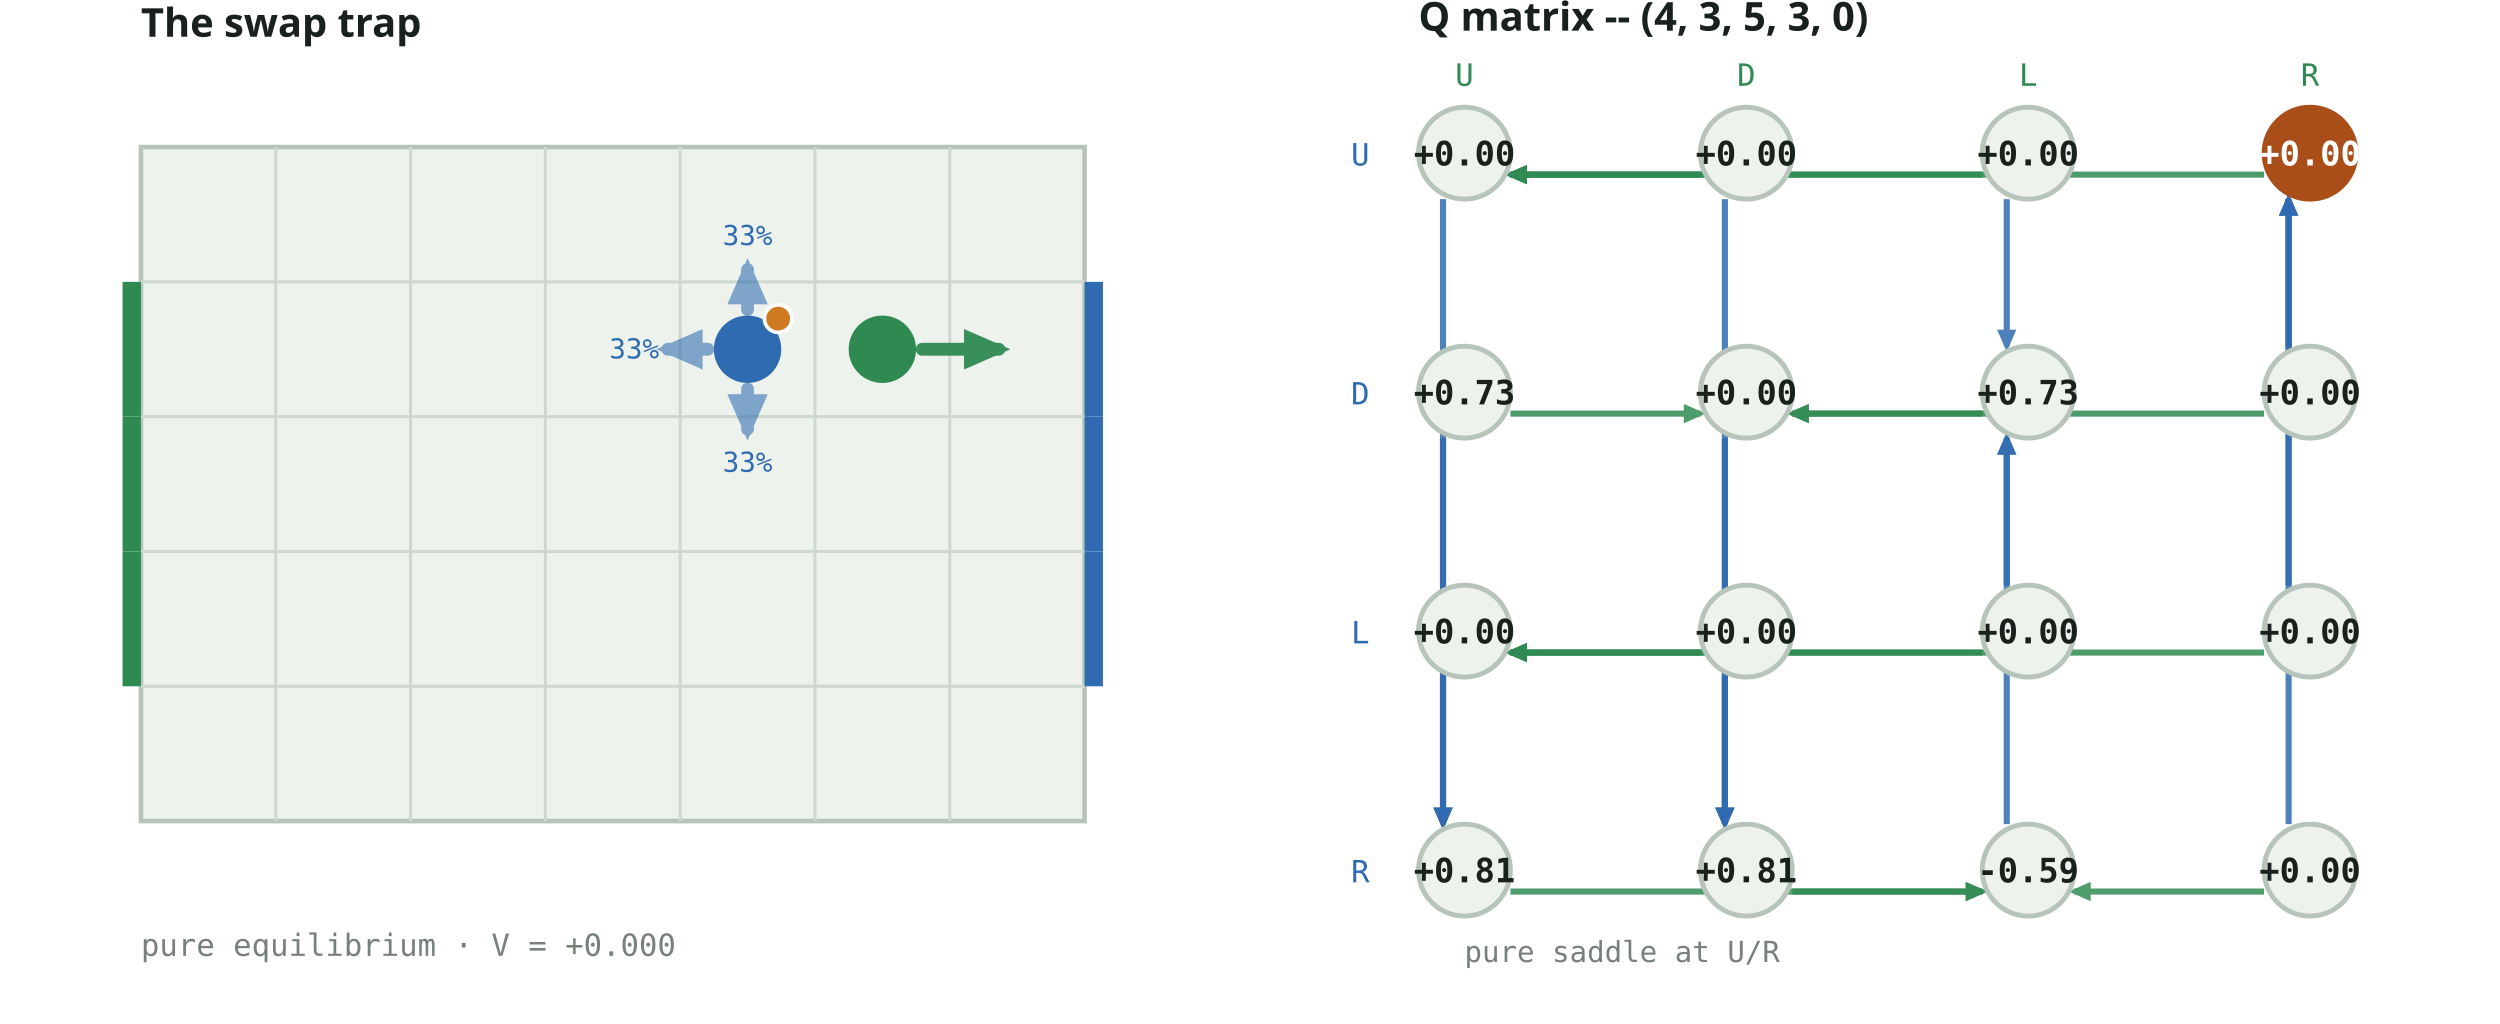
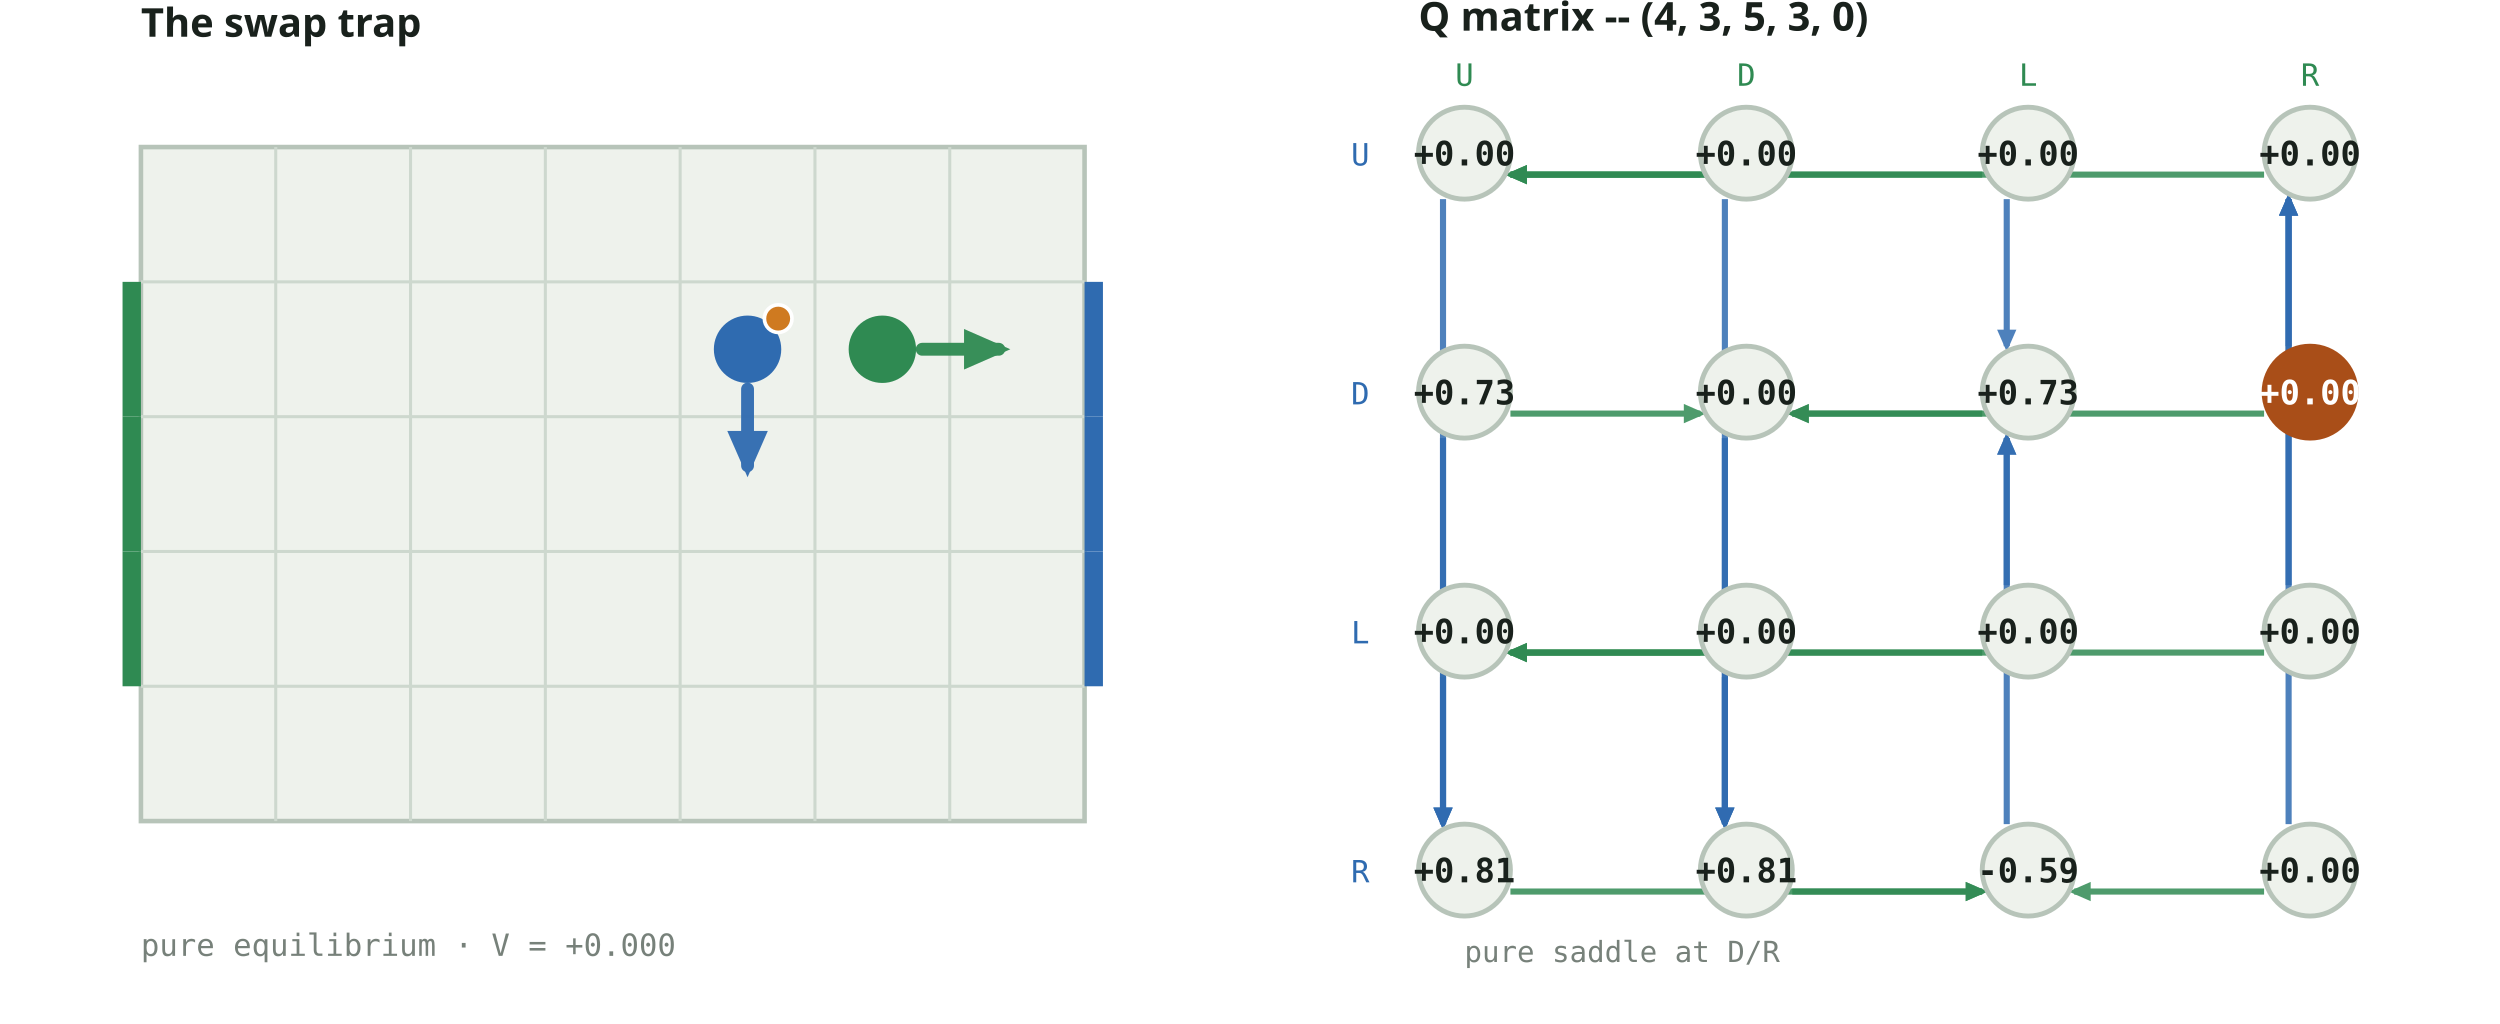
<svg xmlns="http://www.w3.org/2000/svg" viewBox="0 0 816 334" role="img" aria-label="panel">
  <g transform="translate(16.0 18.0)">
    <clipPath id="pnl0">
      <rect x="-16.0" y="-16.0" width="400.0" height="330.0" />
    </clipPath>
    <g clip-path="url(#pnl0)">
      <defs>
        <marker id="ah-2f6bb0" viewBox="0 0 8 8" refX="6" refY="4" markerWidth="3.6" markerHeight="3.6" orient="auto">
          <path d="M0 0.5 L8 4 L0 7.5 z" fill="var(--p0, #2f6bb0)" />
        </marker>
        <marker id="ah-2f8a52" viewBox="0 0 8 8" refX="6" refY="4" markerWidth="3.6" markerHeight="3.6" orient="auto">
          <path d="M0 0.5 L8 4 L0 7.5 z" fill="var(--p1, #2f8a52)" />
        </marker>
      </defs>
      <rect x="30" y="30" width="308" height="220" fill="var(--tint, #eef2ec)" stroke="var(--rule-strong, #b7c4b9)" stroke-width="1.5" />
      <line x1="74" y1="30" x2="74" y2="250" stroke="var(--rule, #cdd8ce)" stroke-width="1" />
      <line x1="118" y1="30" x2="118" y2="250" stroke="var(--rule, #cdd8ce)" stroke-width="1" />
      <line x1="162" y1="30" x2="162" y2="250" stroke="var(--rule, #cdd8ce)" stroke-width="1" />
      <line x1="206" y1="30" x2="206" y2="250" stroke="var(--rule, #cdd8ce)" stroke-width="1" />
      <line x1="250" y1="30" x2="250" y2="250" stroke="var(--rule, #cdd8ce)" stroke-width="1" />
      <line x1="294" y1="30" x2="294" y2="250" stroke="var(--rule, #cdd8ce)" stroke-width="1" />
      <line x1="30" y1="74" x2="338" y2="74" stroke="var(--rule, #cdd8ce)" stroke-width="1" />
      <line x1="30" y1="118" x2="338" y2="118" stroke="var(--rule, #cdd8ce)" stroke-width="1" />
      <line x1="30" y1="162" x2="338" y2="162" stroke="var(--rule, #cdd8ce)" stroke-width="1" />
      <line x1="30" y1="206" x2="338" y2="206" stroke="var(--rule, #cdd8ce)" stroke-width="1" />
      <rect x="24" y="162" width="6" height="44" fill="var(--p1, #2f8a52)" />
      <rect x="338" y="162" width="6" height="44" fill="var(--p0, #2f6bb0)" />
      <rect x="24" y="118" width="6" height="44" fill="var(--p1, #2f8a52)" />
      <rect x="338" y="118" width="6" height="44" fill="var(--p0, #2f6bb0)" />
      <rect x="24" y="74" width="6" height="44" fill="var(--p1, #2f8a52)" />
      <rect x="338" y="74" width="6" height="44" fill="var(--p0, #2f6bb0)" />
      <circle cx="228.0" cy="96.0" r="11" fill="var(--p0, #2f6bb0)" />
      <circle cx="272.0" cy="96.0" r="11" fill="var(--p1, #2f8a52)" />
      <circle cx="238.0" cy="86.0" r="4.5" fill="var(--ball, #cf7a20)" stroke="var(--paper, #ffffff)" stroke-width="1.2" />
-       <line x1="228.0" y1="83.0" x2="228.0" y2="70.0" stroke="var(--p0, #2f6bb0)" stroke-width="4.2" stroke-linecap="round" opacity="0.58" marker-end="url(#ah-2f6bb0)" />
-       <text x="228.0" y="62.0" text-anchor="middle" font-family="ui-monospace,monospace" font-size="9" fill="var(--p0, #2f6bb0)">33%</text>
-       <line x1="228.0" y1="109.0" x2="228.0" y2="122.0" stroke="var(--p0, #2f6bb0)" stroke-width="4.2" stroke-linecap="round" opacity="0.58" marker-end="url(#ah-2f6bb0)" />
-       <text x="228.0" y="136.0" text-anchor="middle" font-family="ui-monospace,monospace" font-size="9" fill="var(--p0, #2f6bb0)">33%</text>
-       <line x1="215.0" y1="96.0" x2="202.0" y2="96.0" stroke="var(--p0, #2f6bb0)" stroke-width="4.2" stroke-linecap="round" opacity="0.58" marker-end="url(#ah-2f6bb0)" />
-       <text x="191.0" y="99.0" text-anchor="middle" font-family="ui-monospace,monospace" font-size="9" fill="var(--p0, #2f6bb0)">33%</text>
+       <line x1="228.0" y1="109.0" x2="228.0" y2="134.0" stroke="var(--p0, #2f6bb0)" stroke-width="4.2" stroke-linecap="round" opacity="0.95" marker-end="url(#ah-2f6bb0)" />
      <line x1="285.0" y1="96.0" x2="310.0" y2="96.0" stroke="var(--p1, #2f8a52)" stroke-width="4.2" stroke-linecap="round" opacity="0.95" marker-end="url(#ah-2f8a52)" />
      <text x="30" y="294" font-family="ui-monospace,monospace" font-size="10" fill="var(--ink-faint, #77817a)">pure equilibrium · V = +0.000</text>
      <text x="30" y="-6" font-family="Barlow Semi Condensed,sans-serif" font-weight="600" font-size="13" fill="var(--ink, #19211c)">The swap trap</text>
    </g>
  </g>
  <g transform="translate(432.0 16.0)">
    <clipPath id="pnl1">
      <rect x="-16.0" y="-16.0" width="400.0" height="334.0" />
    </clipPath>
    <g clip-path="url(#pnl1)">
      <text x="31" y="-6" font-family="Barlow Semi Condensed,sans-serif" font-weight="600" font-size="13" fill="var(--ink, #19211c)">Q matrix -- (4, 3, 5, 3, 0)</text>
      <defs>
        <marker id="ah-2f6bb0" viewBox="0 0 8 8" refX="6" refY="4" markerWidth="3.6" markerHeight="3.6" orient="auto">
          <path d="M0 0.5 L8 4 L0 7.5 z" fill="var(--p0, #2f6bb0)" />
        </marker>
        <marker id="ah-2f8a52" viewBox="0 0 8 8" refX="6" refY="4" markerWidth="3.6" markerHeight="3.6" orient="auto">
          <path d="M0 0.5 L8 4 L0 7.5 z" fill="var(--p1, #2f8a52)" />
        </marker>
      </defs>
      <text x="46" y="12" text-anchor="middle" font-family="ui-monospace,monospace" font-size="10" fill="var(--p1, #2f8a52)">U</text>
      <text x="138" y="12" text-anchor="middle" font-family="ui-monospace,monospace" font-size="10" fill="var(--p1, #2f8a52)">D</text>
      <text x="230" y="12" text-anchor="middle" font-family="ui-monospace,monospace" font-size="10" fill="var(--p1, #2f8a52)">L</text>
      <text x="322" y="12" text-anchor="middle" font-family="ui-monospace,monospace" font-size="10" fill="var(--p1, #2f8a52)">R</text>
      <text x="12" y="38" text-anchor="middle" font-family="ui-monospace,monospace" font-size="10" fill="var(--p0, #2f6bb0)">U</text>
      <text x="12" y="116" text-anchor="middle" font-family="ui-monospace,monospace" font-size="10" fill="var(--p0, #2f6bb0)">D</text>
      <text x="12" y="194" text-anchor="middle" font-family="ui-monospace,monospace" font-size="10" fill="var(--p0, #2f6bb0)">L</text>
      <text x="12" y="272" text-anchor="middle" font-family="ui-monospace,monospace" font-size="10" fill="var(--p0, #2f6bb0)">R</text>
      <line x1="39.0" y1="49.0" x2="39.0" y2="253.0" stroke="var(--p0, #2f6bb0)" stroke-width="2" marker-end="url(#ah-2f6bb0)" opacity=".85" />
      <line x1="39.0" y1="127.0" x2="39.0" y2="253.0" stroke="var(--p0, #2f6bb0)" stroke-width="2" marker-end="url(#ah-2f6bb0)" opacity=".85" />
      <line x1="39.0" y1="205.0" x2="39.0" y2="253.0" stroke="var(--p0, #2f6bb0)" stroke-width="2" marker-end="url(#ah-2f6bb0)" opacity=".85" />
      <line x1="131.0" y1="49.0" x2="131.0" y2="253.0" stroke="var(--p0, #2f6bb0)" stroke-width="2" marker-end="url(#ah-2f6bb0)" opacity=".85" />
      <line x1="131.0" y1="127.0" x2="131.0" y2="253.0" stroke="var(--p0, #2f6bb0)" stroke-width="2" marker-end="url(#ah-2f6bb0)" opacity=".85" />
      <line x1="131.0" y1="205.0" x2="131.0" y2="253.0" stroke="var(--p0, #2f6bb0)" stroke-width="2" marker-end="url(#ah-2f6bb0)" opacity=".85" />
      <line x1="223.0" y1="49.0" x2="223.0" y2="97.0" stroke="var(--p0, #2f6bb0)" stroke-width="2" marker-end="url(#ah-2f6bb0)" opacity=".85" />
      <line x1="223.0" y1="175.0" x2="223.0" y2="127.0" stroke="var(--p0, #2f6bb0)" stroke-width="2" marker-end="url(#ah-2f6bb0)" opacity=".85" />
      <line x1="223.0" y1="253.0" x2="223.0" y2="127.0" stroke="var(--p0, #2f6bb0)" stroke-width="2" marker-end="url(#ah-2f6bb0)" opacity=".85" />
      <line x1="315.0" y1="97.0" x2="315.0" y2="49.0" stroke="var(--p0, #2f6bb0)" stroke-width="2" marker-end="url(#ah-2f6bb0)" opacity=".85" />
      <line x1="315.0" y1="175.0" x2="315.0" y2="49.0" stroke="var(--p0, #2f6bb0)" stroke-width="2" marker-end="url(#ah-2f6bb0)" opacity=".85" />
      <line x1="315.0" y1="253.0" x2="315.0" y2="49.0" stroke="var(--p0, #2f6bb0)" stroke-width="2" marker-end="url(#ah-2f6bb0)" opacity=".85" />
      <line x1="123.0" y1="41.0" x2="61.0" y2="41.0" stroke="var(--p1, #2f8a52)" stroke-width="2" marker-end="url(#ah-2f8a52)" opacity=".85" />
      <line x1="215.0" y1="41.0" x2="61.0" y2="41.0" stroke="var(--p1, #2f8a52)" stroke-width="2" marker-end="url(#ah-2f8a52)" opacity=".85" />
      <line x1="307.0" y1="41.0" x2="61.0" y2="41.0" stroke="var(--p1, #2f8a52)" stroke-width="2" marker-end="url(#ah-2f8a52)" opacity=".85" />
      <line x1="61.0" y1="119.0" x2="123.0" y2="119.0" stroke="var(--p1, #2f8a52)" stroke-width="2" marker-end="url(#ah-2f8a52)" opacity=".85" />
      <line x1="215.0" y1="119.0" x2="153.0" y2="119.0" stroke="var(--p1, #2f8a52)" stroke-width="2" marker-end="url(#ah-2f8a52)" opacity=".85" />
      <line x1="307.0" y1="119.0" x2="153.0" y2="119.0" stroke="var(--p1, #2f8a52)" stroke-width="2" marker-end="url(#ah-2f8a52)" opacity=".85" />
      <line x1="123.0" y1="197.0" x2="61.0" y2="197.0" stroke="var(--p1, #2f8a52)" stroke-width="2" marker-end="url(#ah-2f8a52)" opacity=".85" />
      <line x1="215.0" y1="197.0" x2="61.0" y2="197.0" stroke="var(--p1, #2f8a52)" stroke-width="2" marker-end="url(#ah-2f8a52)" opacity=".85" />
      <line x1="307.0" y1="197.0" x2="61.0" y2="197.0" stroke="var(--p1, #2f8a52)" stroke-width="2" marker-end="url(#ah-2f8a52)" opacity=".85" />
      <line x1="61.0" y1="275.0" x2="215.0" y2="275.0" stroke="var(--p1, #2f8a52)" stroke-width="2" marker-end="url(#ah-2f8a52)" opacity=".85" />
      <line x1="153.0" y1="275.0" x2="215.0" y2="275.0" stroke="var(--p1, #2f8a52)" stroke-width="2" marker-end="url(#ah-2f8a52)" opacity=".85" />
      <line x1="307.0" y1="275.0" x2="245.0" y2="275.0" stroke="var(--p1, #2f8a52)" stroke-width="2" marker-end="url(#ah-2f8a52)" opacity=".85" />
      <circle cx="46.0" cy="34.0" r="15" fill="var(--tint, #eef2ec)" stroke="var(--rule-strong, #b7c4b9)" stroke-width="1.6" />
      <text x="46.0" y="38.0" text-anchor="middle" font-family="ui-monospace,monospace" font-weight="600" font-size="11" fill="var(--ink, #19211c)">+0.00</text>
      <circle cx="138.0" cy="34.0" r="15" fill="var(--tint, #eef2ec)" stroke="var(--rule-strong, #b7c4b9)" stroke-width="1.6" />
      <text x="138.0" y="38.0" text-anchor="middle" font-family="ui-monospace,monospace" font-weight="600" font-size="11" fill="var(--ink, #19211c)">+0.00</text>
      <circle cx="230.0" cy="34.0" r="15" fill="var(--tint, #eef2ec)" stroke="var(--rule-strong, #b7c4b9)" stroke-width="1.6" />
      <text x="230.0" y="38.0" text-anchor="middle" font-family="ui-monospace,monospace" font-weight="600" font-size="11" fill="var(--ink, #19211c)">+0.00</text>
-       <circle cx="322.0" cy="34.0" r="15" fill="#a94e18" stroke="#a94e18" stroke-width="1.6" />
-       <text x="322.0" y="38.0" text-anchor="middle" font-family="ui-monospace,monospace" font-weight="600" font-size="11" fill="var(--paper, #ffffff)">+0.00</text>
+       <circle cx="322.0" cy="34.0" r="15" fill="var(--tint, #eef2ec)" stroke="var(--rule-strong, #b7c4b9)" stroke-width="1.6" />
+       <text x="322.0" y="38.0" text-anchor="middle" font-family="ui-monospace,monospace" font-weight="600" font-size="11" fill="var(--ink, #19211c)">+0.00</text>
      <circle cx="46.0" cy="112.0" r="15" fill="var(--tint, #eef2ec)" stroke="var(--rule-strong, #b7c4b9)" stroke-width="1.6" />
      <text x="46.0" y="116.0" text-anchor="middle" font-family="ui-monospace,monospace" font-weight="600" font-size="11" fill="var(--ink, #19211c)">+0.73</text>
      <circle cx="138.0" cy="112.0" r="15" fill="var(--tint, #eef2ec)" stroke="var(--rule-strong, #b7c4b9)" stroke-width="1.6" />
      <text x="138.0" y="116.0" text-anchor="middle" font-family="ui-monospace,monospace" font-weight="600" font-size="11" fill="var(--ink, #19211c)">+0.00</text>
      <circle cx="230.0" cy="112.0" r="15" fill="var(--tint, #eef2ec)" stroke="var(--rule-strong, #b7c4b9)" stroke-width="1.6" />
      <text x="230.0" y="116.0" text-anchor="middle" font-family="ui-monospace,monospace" font-weight="600" font-size="11" fill="var(--ink, #19211c)">+0.73</text>
-       <circle cx="322.0" cy="112.0" r="15" fill="var(--tint, #eef2ec)" stroke="var(--rule-strong, #b7c4b9)" stroke-width="1.6" />
-       <text x="322.0" y="116.0" text-anchor="middle" font-family="ui-monospace,monospace" font-weight="600" font-size="11" fill="var(--ink, #19211c)">+0.00</text>
+       <circle cx="322.0" cy="112.0" r="15" fill="#a94e18" stroke="#a94e18" stroke-width="1.6" />
+       <text x="322.0" y="116.0" text-anchor="middle" font-family="ui-monospace,monospace" font-weight="600" font-size="11" fill="var(--paper, #ffffff)">+0.00</text>
      <circle cx="46.0" cy="190.0" r="15" fill="var(--tint, #eef2ec)" stroke="var(--rule-strong, #b7c4b9)" stroke-width="1.6" />
      <text x="46.0" y="194.0" text-anchor="middle" font-family="ui-monospace,monospace" font-weight="600" font-size="11" fill="var(--ink, #19211c)">+0.00</text>
      <circle cx="138.0" cy="190.0" r="15" fill="var(--tint, #eef2ec)" stroke="var(--rule-strong, #b7c4b9)" stroke-width="1.6" />
      <text x="138.0" y="194.0" text-anchor="middle" font-family="ui-monospace,monospace" font-weight="600" font-size="11" fill="var(--ink, #19211c)">+0.00</text>
      <circle cx="230.0" cy="190.0" r="15" fill="var(--tint, #eef2ec)" stroke="var(--rule-strong, #b7c4b9)" stroke-width="1.6" />
      <text x="230.0" y="194.0" text-anchor="middle" font-family="ui-monospace,monospace" font-weight="600" font-size="11" fill="var(--ink, #19211c)">+0.00</text>
      <circle cx="322.0" cy="190.0" r="15" fill="var(--tint, #eef2ec)" stroke="var(--rule-strong, #b7c4b9)" stroke-width="1.6" />
      <text x="322.0" y="194.0" text-anchor="middle" font-family="ui-monospace,monospace" font-weight="600" font-size="11" fill="var(--ink, #19211c)">+0.00</text>
      <circle cx="46.0" cy="268.0" r="15" fill="var(--tint, #eef2ec)" stroke="var(--rule-strong, #b7c4b9)" stroke-width="1.6" />
      <text x="46.0" y="272.0" text-anchor="middle" font-family="ui-monospace,monospace" font-weight="600" font-size="11" fill="var(--ink, #19211c)">+0.81</text>
      <circle cx="138.0" cy="268.0" r="15" fill="var(--tint, #eef2ec)" stroke="var(--rule-strong, #b7c4b9)" stroke-width="1.6" />
      <text x="138.0" y="272.0" text-anchor="middle" font-family="ui-monospace,monospace" font-weight="600" font-size="11" fill="var(--ink, #19211c)">+0.81</text>
      <circle cx="230.0" cy="268.0" r="15" fill="var(--tint, #eef2ec)" stroke="var(--rule-strong, #b7c4b9)" stroke-width="1.6" />
      <text x="230.0" y="272.0" text-anchor="middle" font-family="ui-monospace,monospace" font-weight="600" font-size="11" fill="var(--ink, #19211c)">-0.59</text>
      <circle cx="322.0" cy="268.0" r="15" fill="var(--tint, #eef2ec)" stroke="var(--rule-strong, #b7c4b9)" stroke-width="1.6" />
      <text x="322.0" y="272.0" text-anchor="middle" font-family="ui-monospace,monospace" font-weight="600" font-size="11" fill="var(--ink, #19211c)">+0.00</text>
-       <text x="46" y="298" font-family="ui-monospace,monospace" font-size="9.5" fill="var(--ink-faint, #77817a)">pure saddle at U/R</text>
+       <text x="46" y="298" font-family="ui-monospace,monospace" font-size="9.5" fill="var(--ink-faint, #77817a)">pure saddle at D/R</text>
    </g>
  </g>
</svg>
